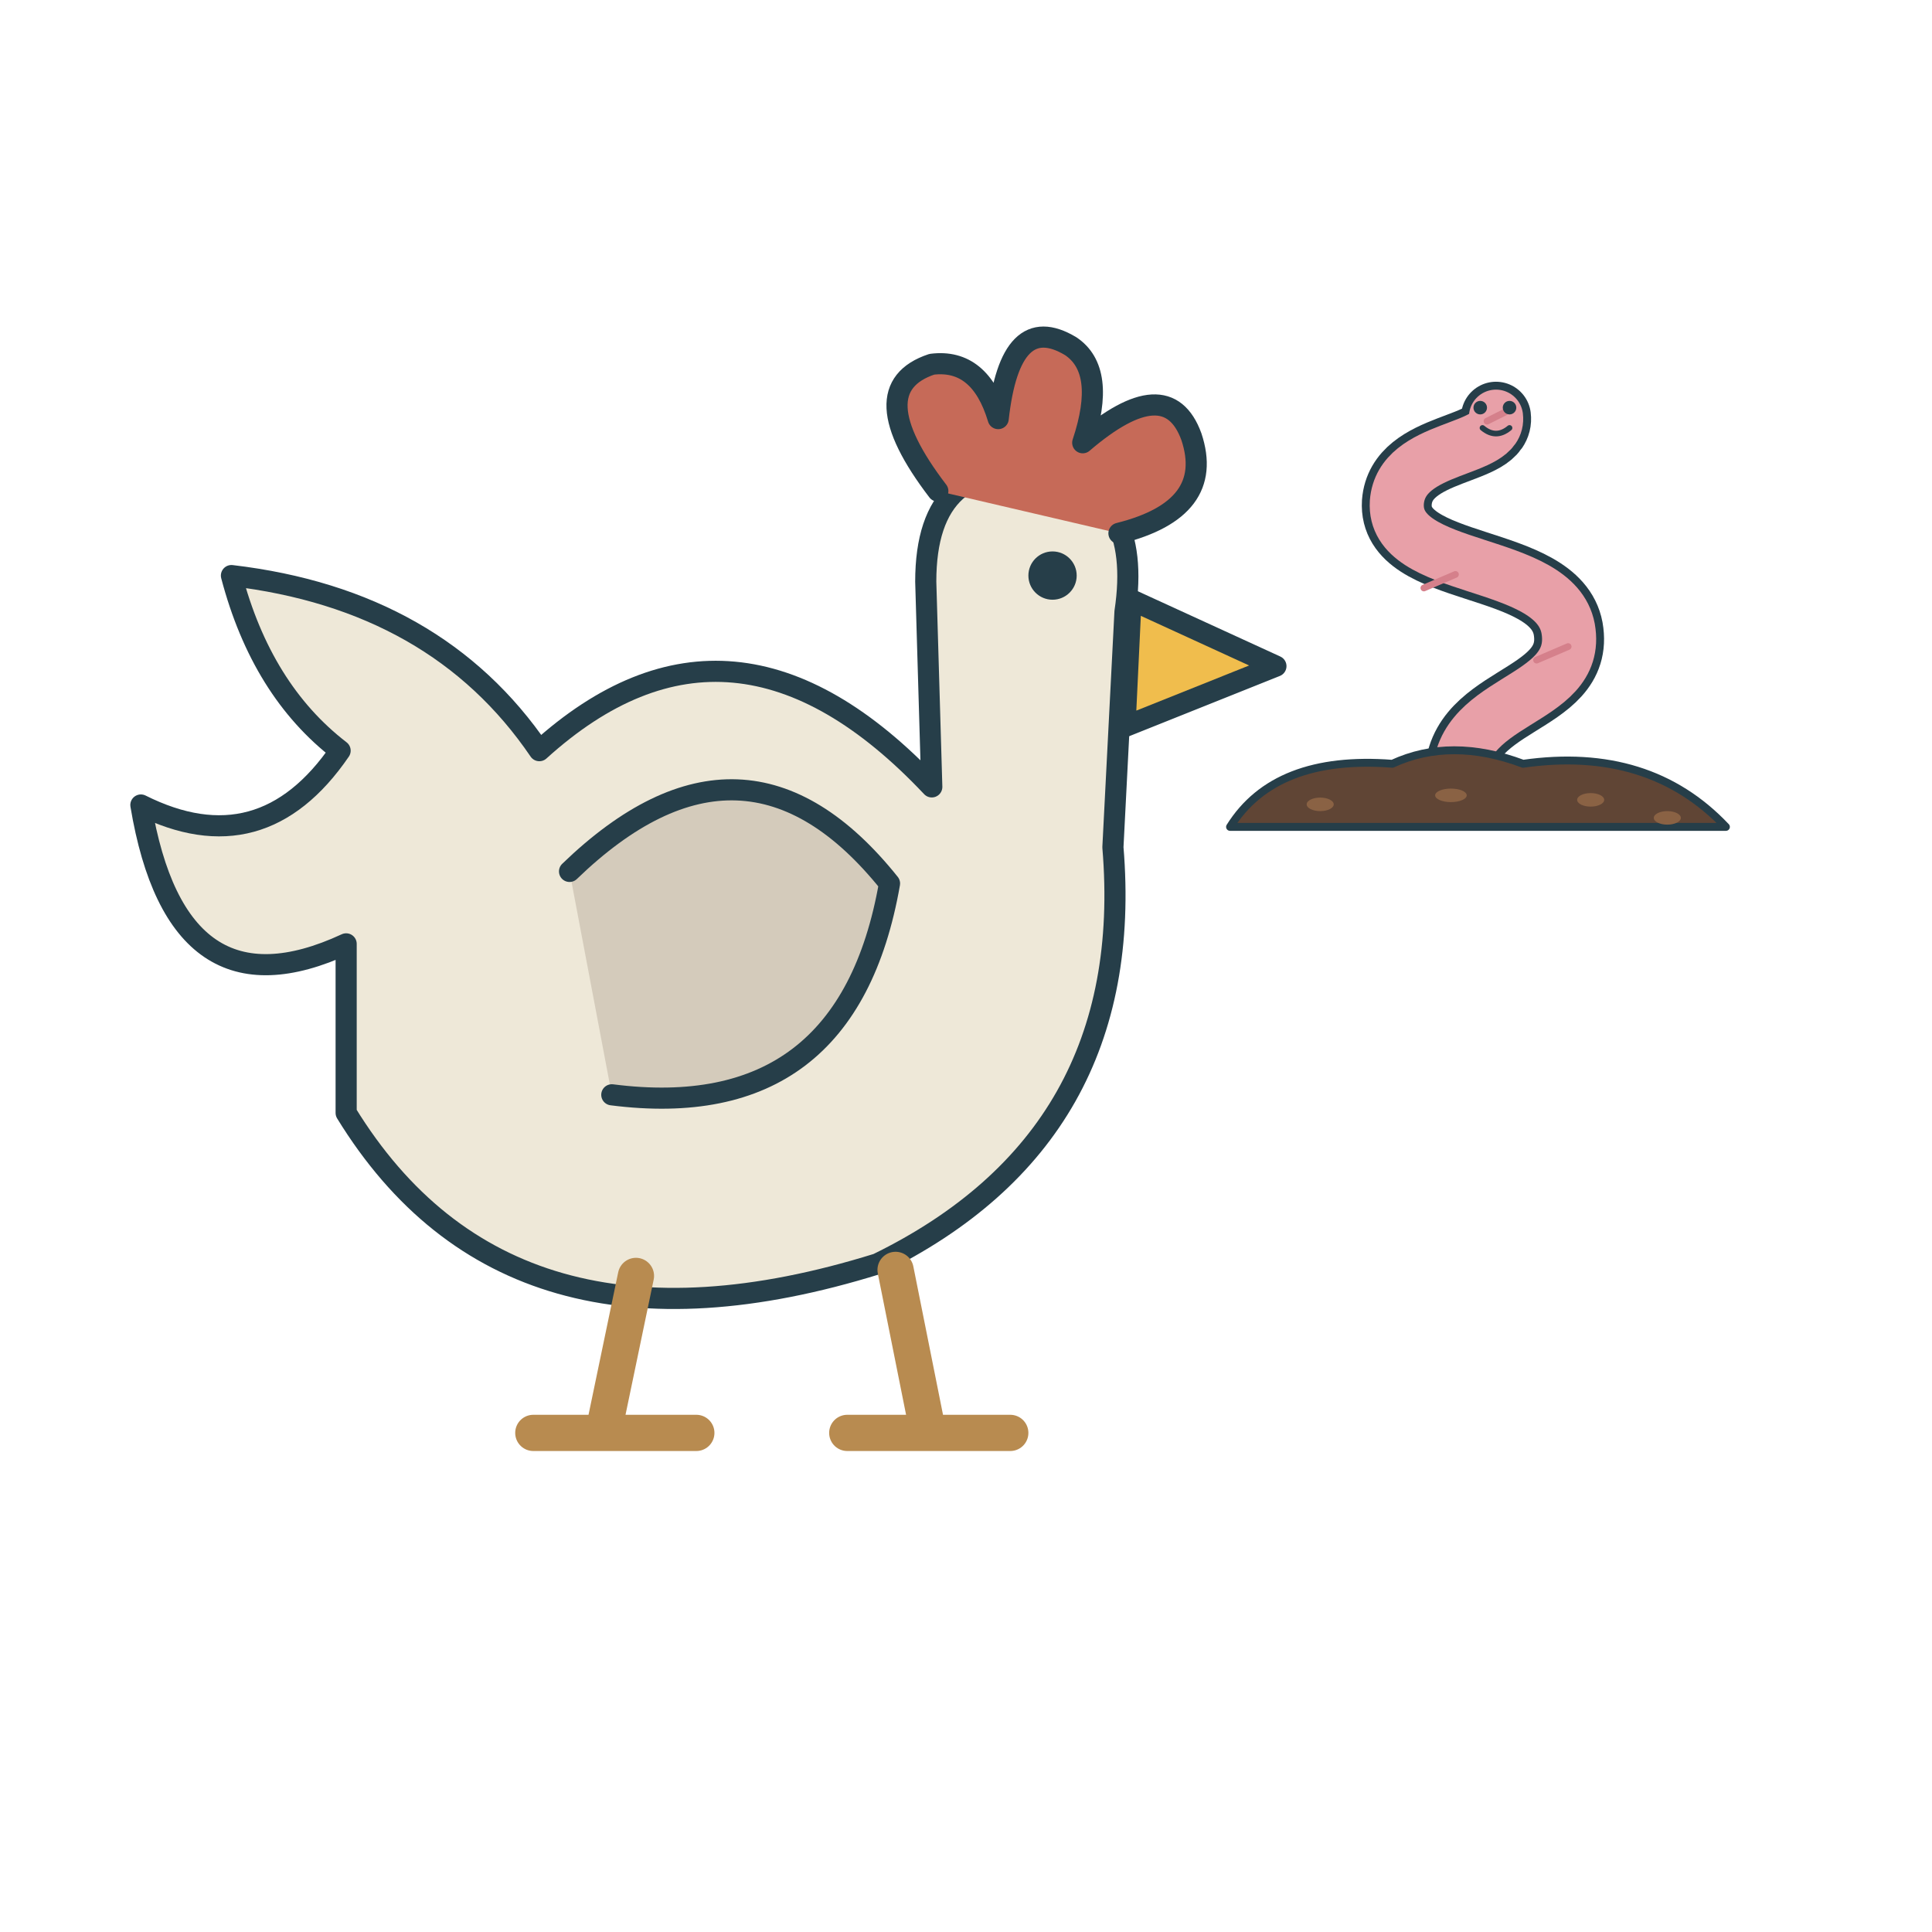
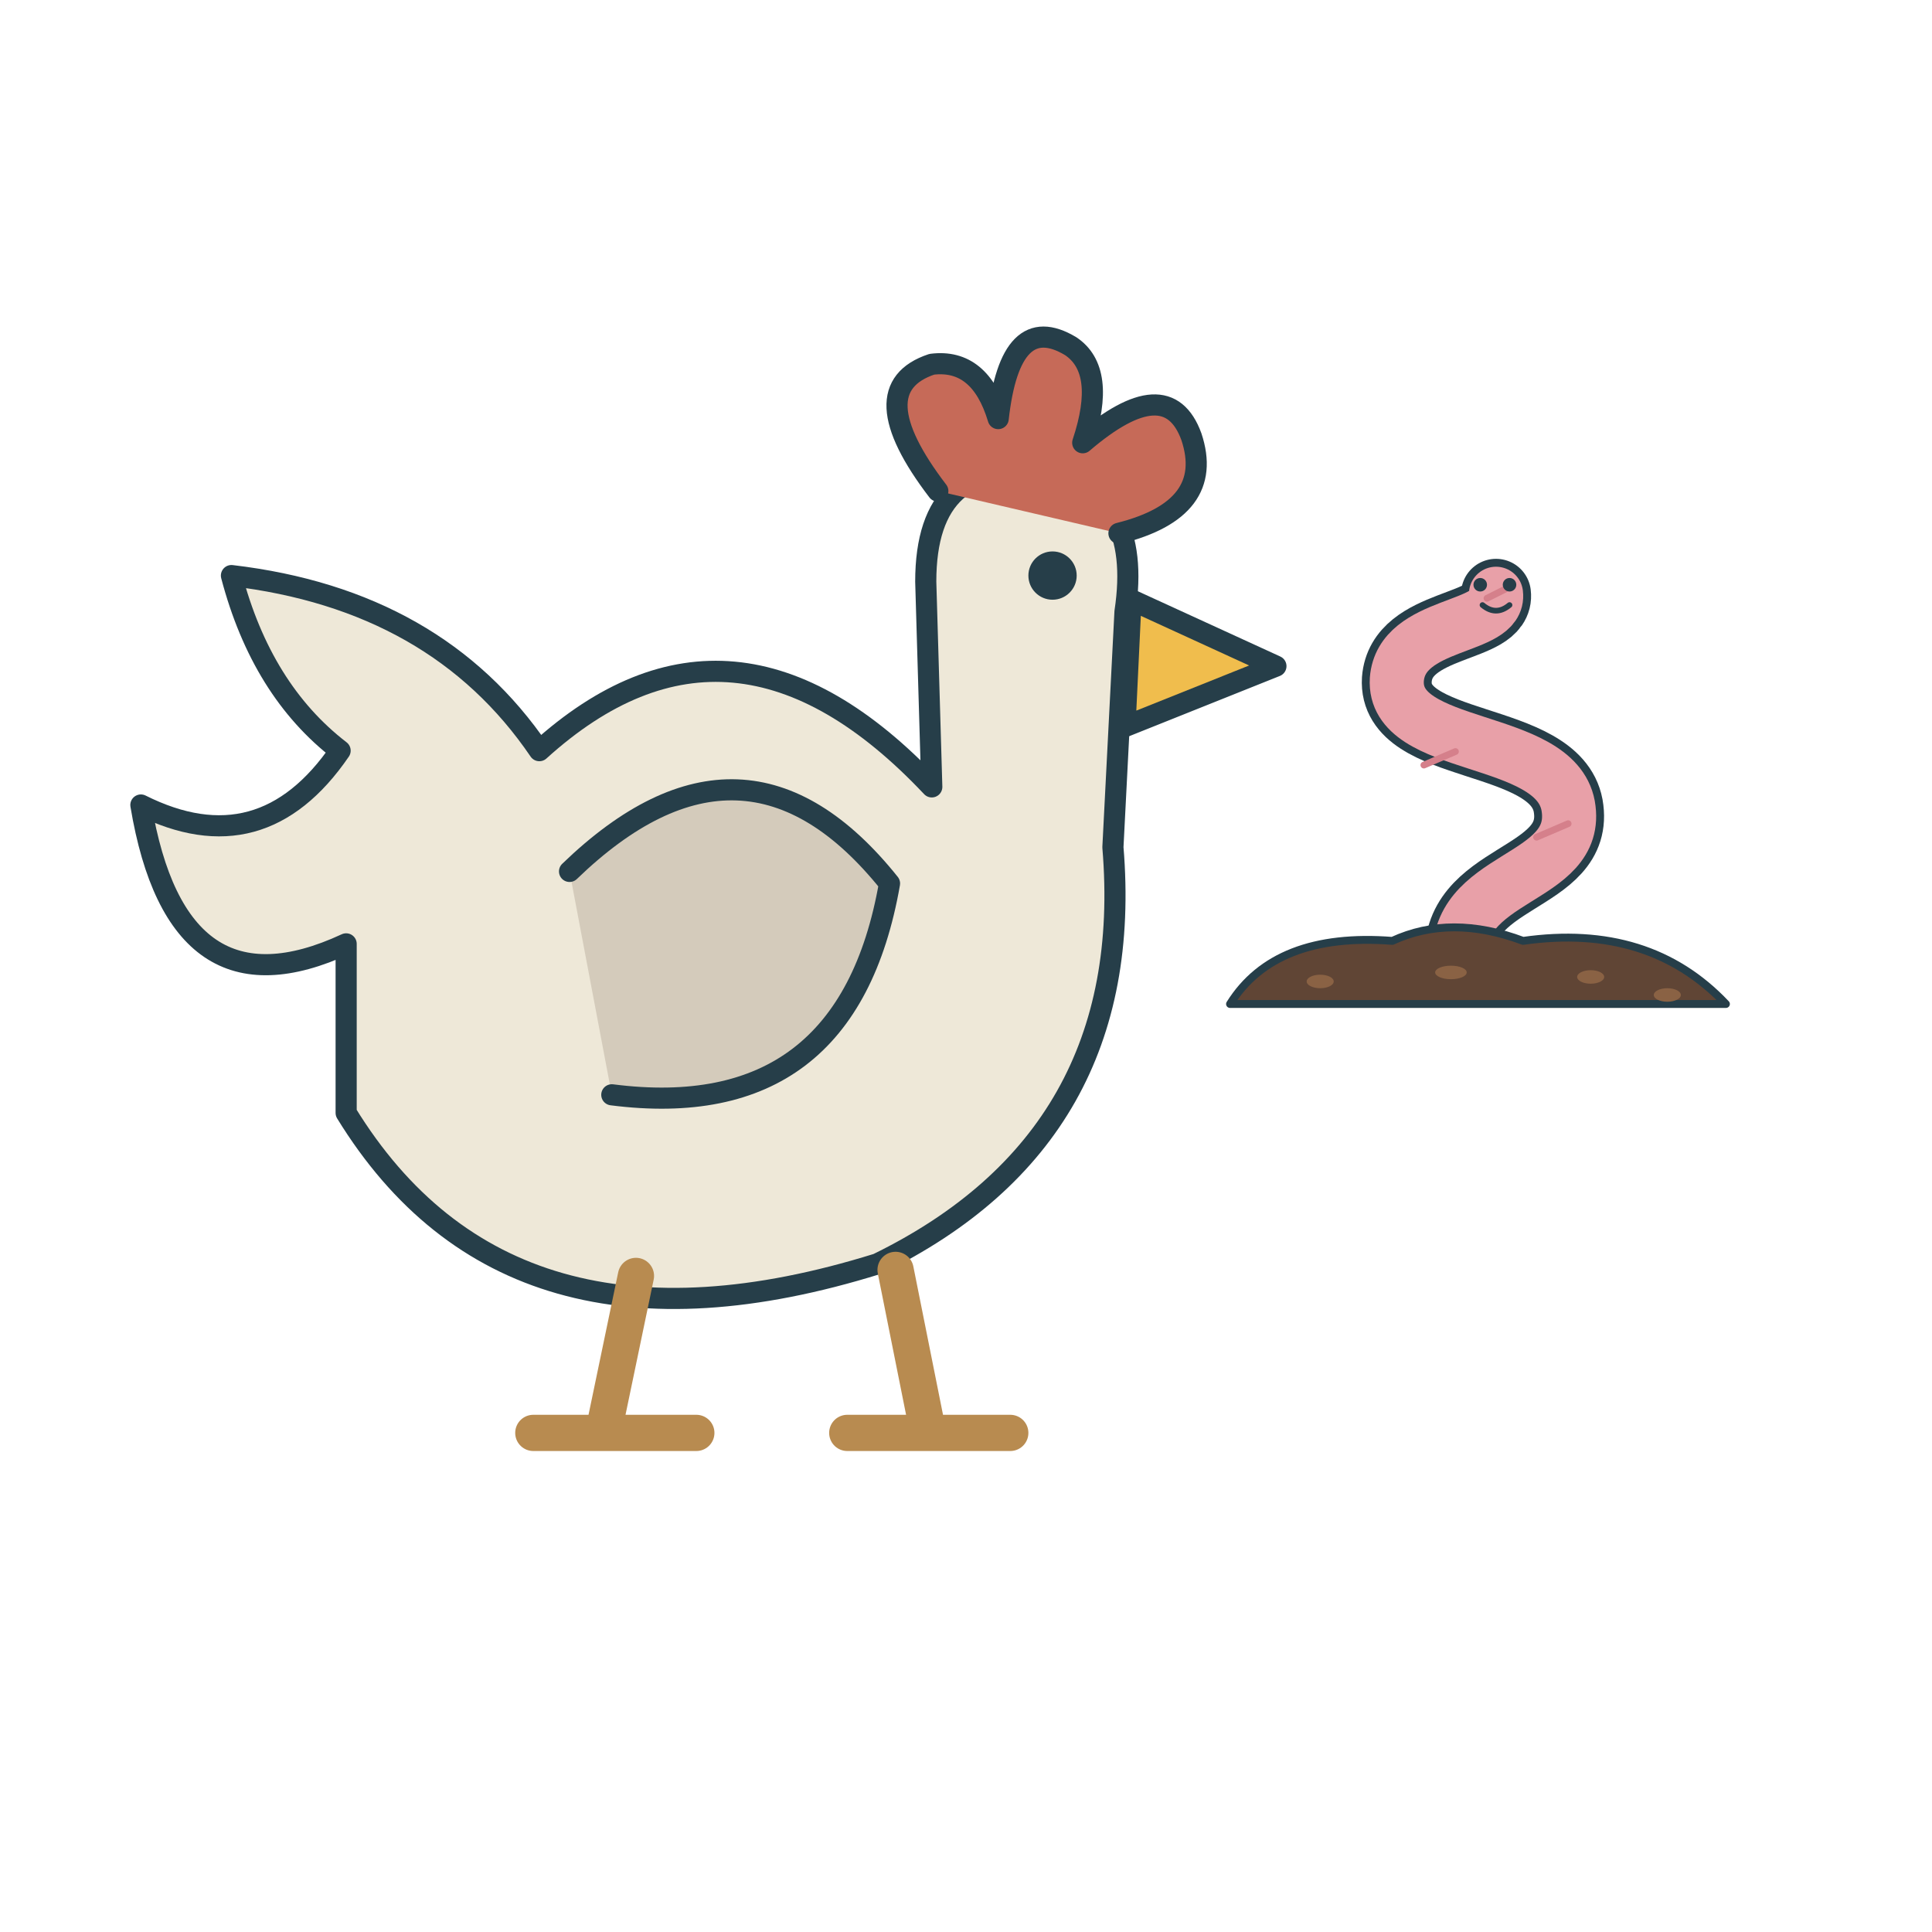
<svg xmlns="http://www.w3.org/2000/svg" viewBox="0 0 240 240">
  <g stroke="#263e49" stroke-width="3.5" stroke-linecap="round" stroke-linejoin="round">
    <g transform="translate(-8 25) scale(.75)">
      <path d="M68 123 Q40 136 34 100 Q54 110 67 91 Q54 81 49 62 Q83 66 100 91 Q132 62 165 97 L164 63 Q164 42 184 45 Q200 48 197 68 L195 107 Q199 155 156 176 Q95 195 68 151 Z" fill="#eee8d8" />
      <path d="M166 48 Q153 31 165 27 Q173 26 176 36 Q178 18 188 24 Q194 28 190 40 Q204 28 208 39 Q212 51 196 55" fill="#c66a58" />
      <path d="M198 66 L222 77 L197 87 Z" fill="#f0bd4d" />
      <circle cx="185" cy="62" r="4" fill="#263e49" stroke="none" />
      <path d="M105 111 Q134 83 158 113 Q151 153 112 148" fill="#d4cbbb" />
      <path d="M116 178 L111 202 M159 177 L164 202 M99 204 L126 204 M151 204 L178 204" fill="none" stroke="#b88b50" stroke-width="6" />
    </g>
-     <g transform="translate(150 40) scale(0.28)">
+     <g transform="translate(150 62) scale(0.28)">
      <g stroke="#263e49" stroke-width="3.5" stroke-linecap="round" stroke-linejoin="round">
        <path d="M112 206 C108 166 166 170 160 136 C154 104 82 112 84 80 C86 54 130 58 128 42" fill="none" stroke-width="31" />
        <path d="M112 206 C108 166 166 170 160 136 C154 104 82 112 84 80 C86 54 130 58 128 42" fill="none" stroke="#e8a0a8" stroke-width="24" />
        <path d="M146 150 L160 144 M110 112 L96 118 M124 44 L132 40" fill="none" stroke="#d5808b" stroke-width="3" />
        <circle cx="121" cy="38" r="3" fill="#263e49" stroke="none" />
        <circle cx="134" cy="38" r="3" fill="#263e49" stroke="none" />
        <path d="M122 47 Q128 52 134 47" fill="none" stroke-width="2.5" />
        <path d="M10 224 Q30 192 82 196 Q108 184 140 196 Q196 188 230 224 Z" fill="#604535" />
        <ellipse cx="50" cy="214" rx="6" ry="3" fill="#8a6244" stroke="none" />
        <ellipse cx="108" cy="210" rx="7" ry="3" fill="#8a6244" stroke="none" />
        <ellipse cx="170" cy="212" rx="6" ry="3" fill="#8a6244" stroke="none" />
        <ellipse cx="204" cy="220" rx="6" ry="3" fill="#8a6244" stroke="none" />
      </g>
    </g>
  </g>
</svg>
